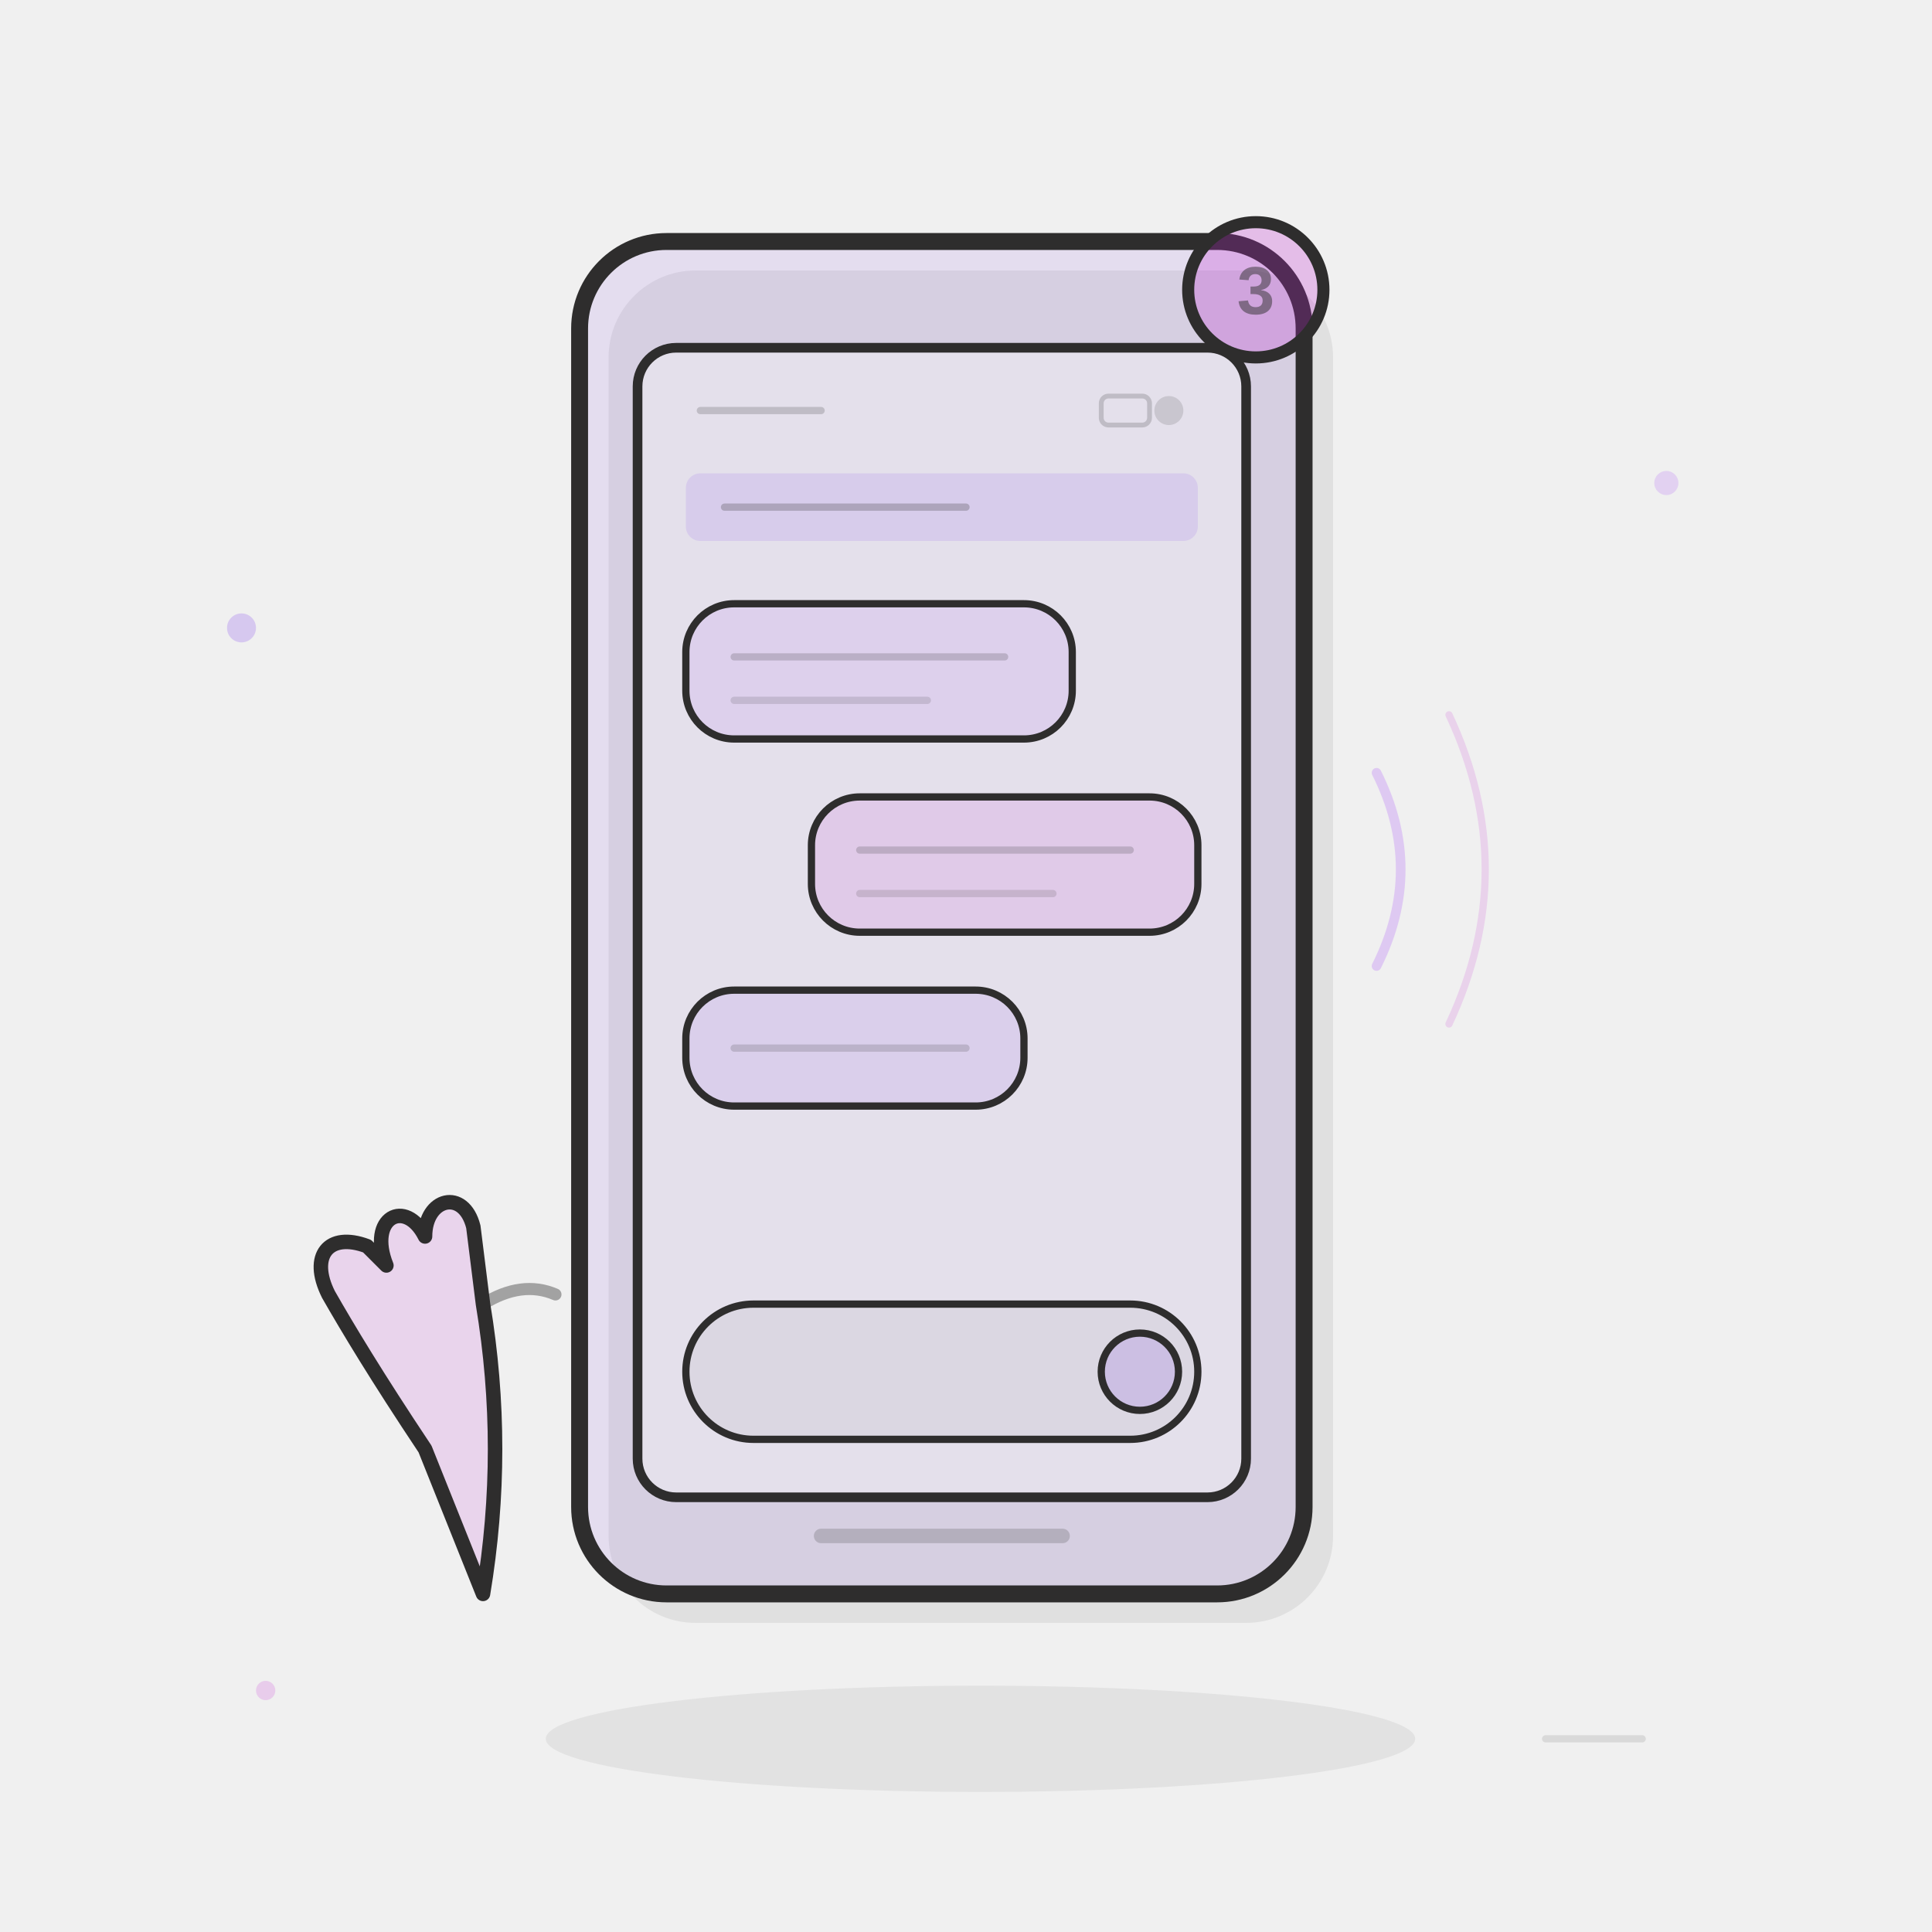
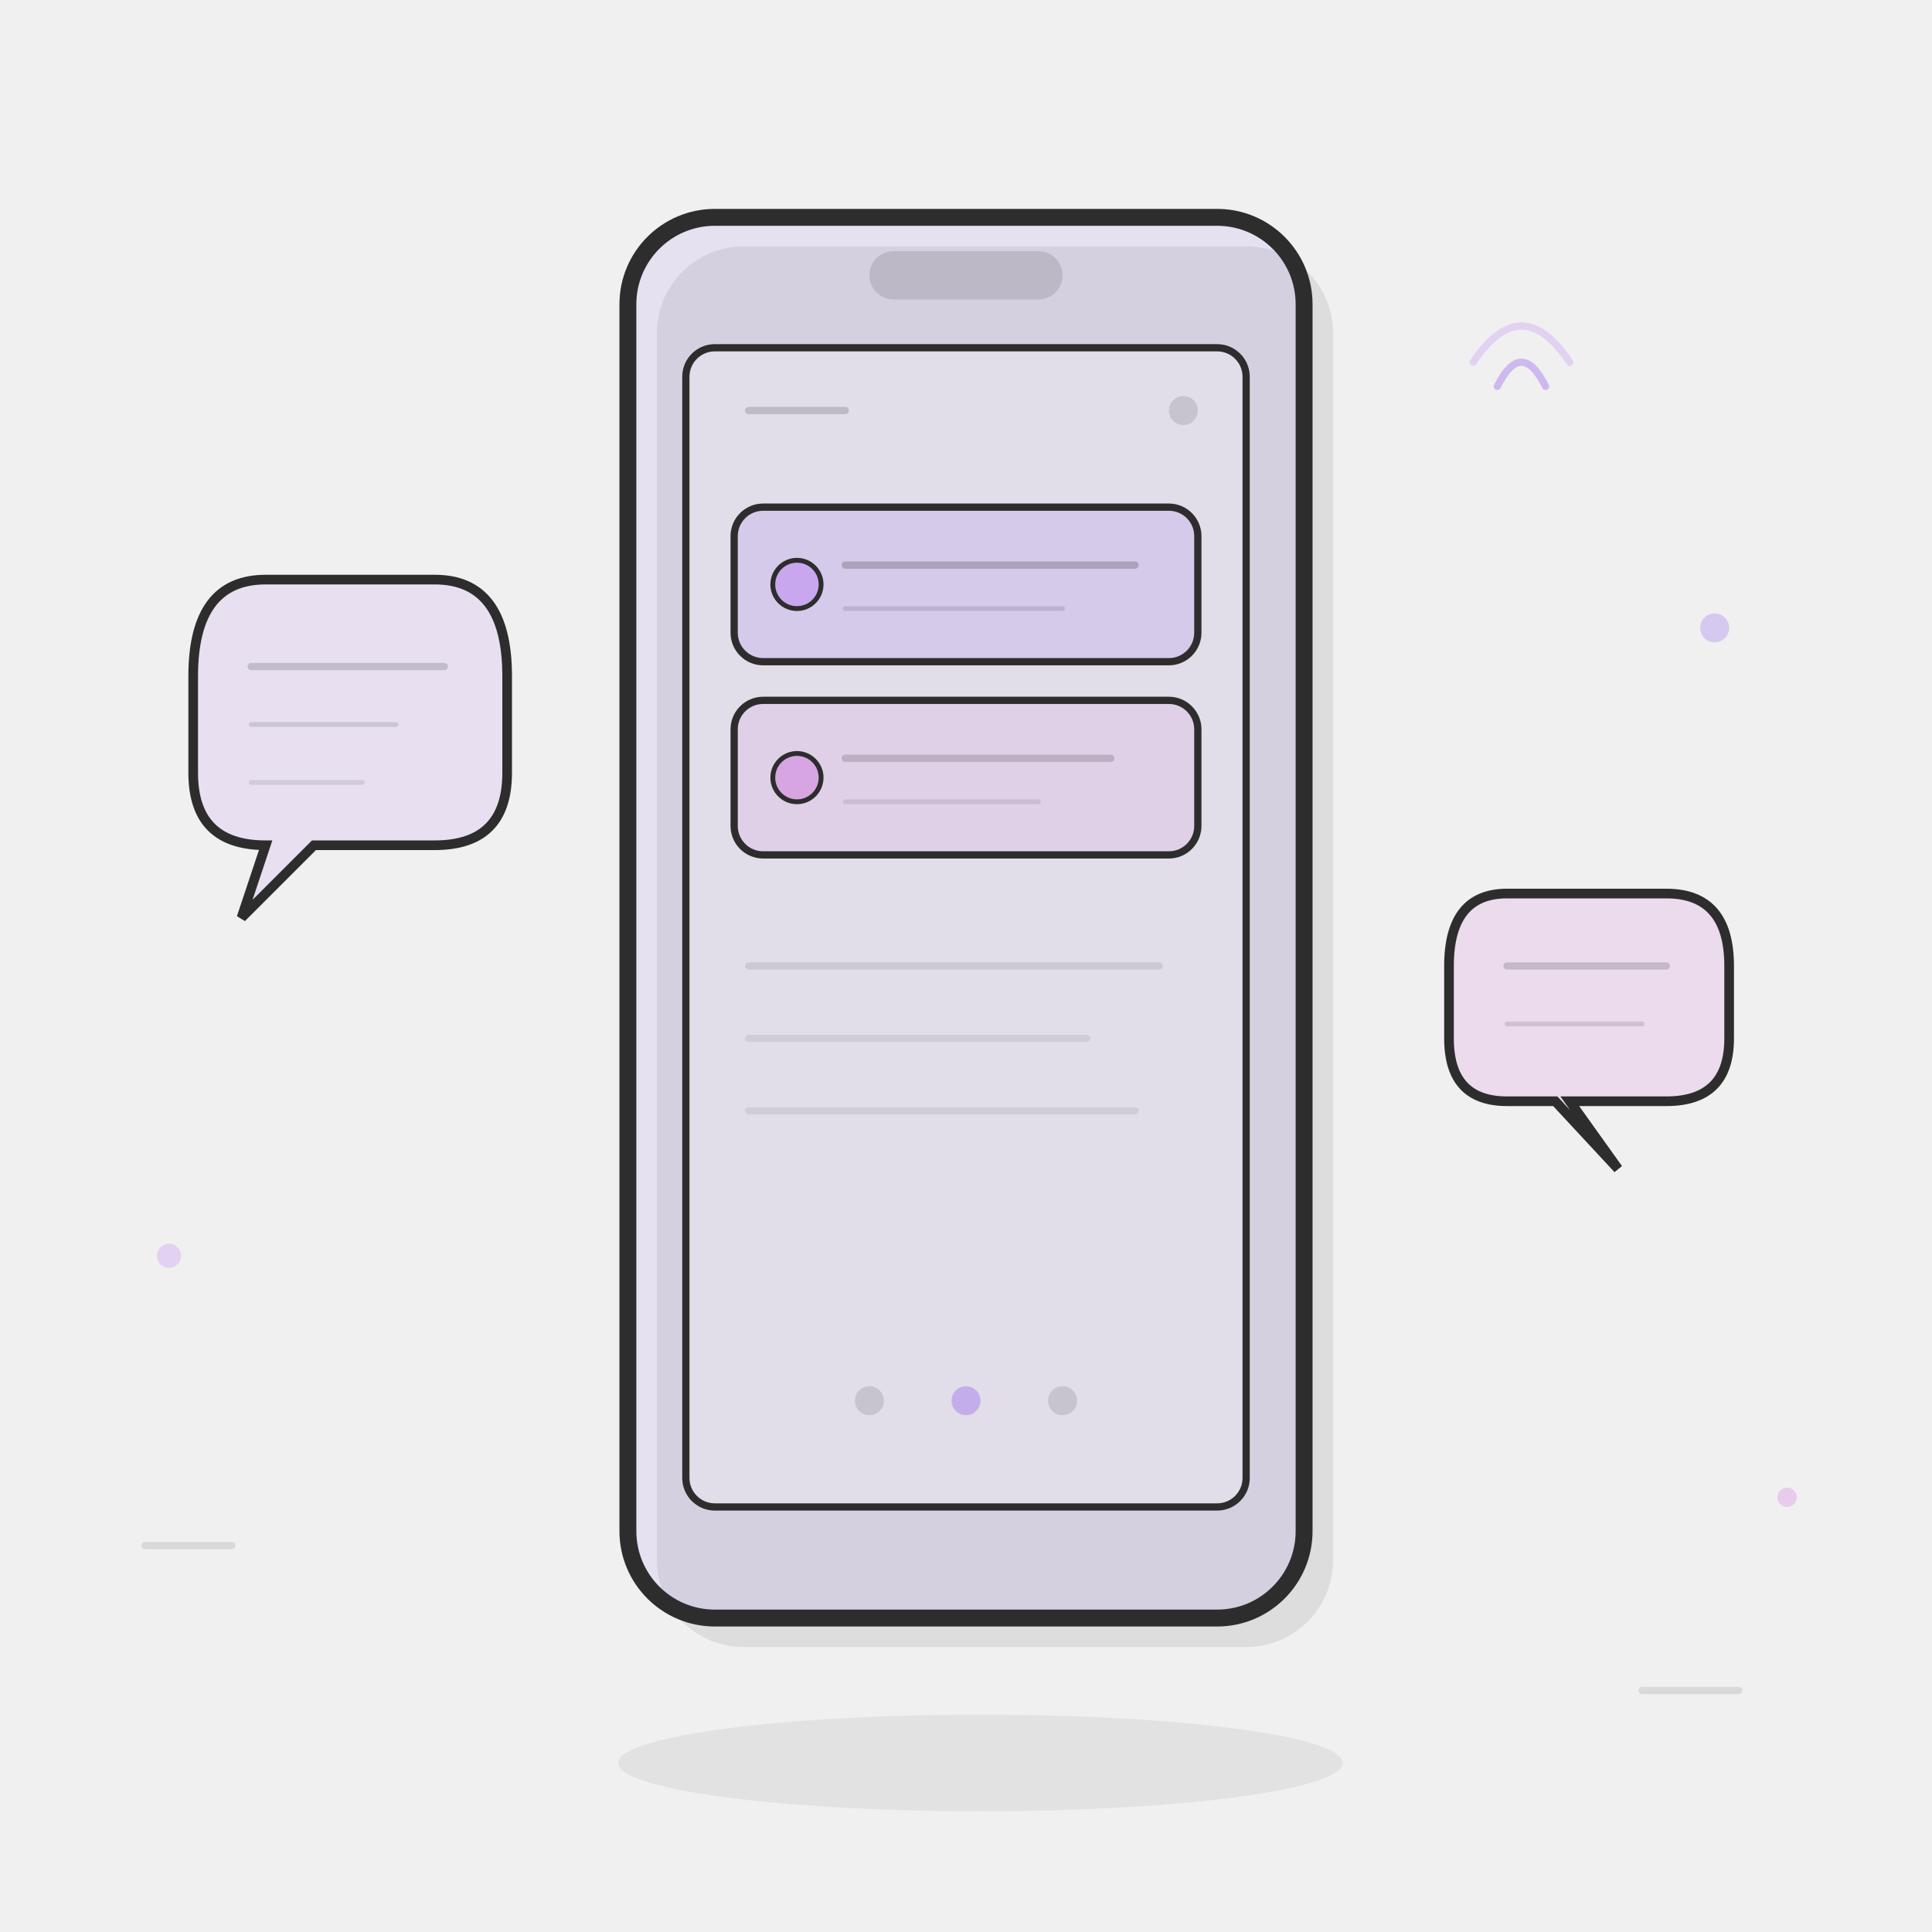
<svg xmlns="http://www.w3.org/2000/svg" viewBox="0 0 400 400" fill="none">
-   <ellipse cx="203" cy="360" rx="90" ry="11" fill="#000" opacity="0.06" />
-   <rect x="123" y="53" width="150" height="280" rx="18" fill="#000" opacity="0.07" transform="translate(3,3)" />
-   <rect x="120" y="50" width="150" height="280" rx="18" stroke="#2E2D2D" stroke-width="3.5" fill="#7C3AED" fill-opacity="0.10" />
-   <rect x="132" y="72" width="126" height="238" rx="8" stroke="#2E2D2D" stroke-width="2" fill="white" fill-opacity="0.35" />
-   <line x1="145" y1="85" x2="170" y2="85" stroke="#2E2D2D" stroke-width="1.5" stroke-linecap="round" opacity="0.2" />
-   <circle cx="242" cy="85" r="3" fill="#2E2D2D" opacity="0.15" />
-   <rect x="228" y="82" width="10" height="6" rx="1.5" stroke="#2E2D2D" stroke-width="1" opacity="0.2" />
-   <rect x="142" y="98" width="106" height="14" rx="3" fill="#7C3AED" fill-opacity="0.12" />
-   <line x1="150" y1="105" x2="200" y2="105" stroke="#2E2D2D" stroke-width="1.5" stroke-linecap="round" opacity="0.25" />
-   <rect x="142" y="125" width="80" height="28" rx="10" fill="#A855F7" fill-opacity="0.12" stroke="#2E2D2D" stroke-width="1.5" />
-   <line x1="152" y1="136" x2="208" y2="136" stroke="#2E2D2D" stroke-width="1.5" stroke-linecap="round" opacity="0.2" />
-   <line x1="152" y1="145" x2="192" y2="145" stroke="#2E2D2D" stroke-width="1.5" stroke-linecap="round" opacity="0.15" />
-   <rect x="168" y="165" width="80" height="28" rx="10" fill="#C026D3" fill-opacity="0.12" stroke="#2E2D2D" stroke-width="1.5" />
-   <line x1="178" y1="176" x2="234" y2="176" stroke="#2E2D2D" stroke-width="1.5" stroke-linecap="round" opacity="0.2" />
-   <line x1="178" y1="185" x2="218" y2="185" stroke="#2E2D2D" stroke-width="1.5" stroke-linecap="round" opacity="0.15" />
-   <rect x="142" y="205" width="70" height="24" rx="10" fill="#7C3AED" fill-opacity="0.10" stroke="#2E2D2D" stroke-width="1.5" />
-   <line x1="152" y1="217" x2="200" y2="217" stroke="#2E2D2D" stroke-width="1.5" stroke-linecap="round" opacity="0.18" />
-   <rect x="142" y="270" width="106" height="28" rx="14" stroke="#2E2D2D" stroke-width="1.5" fill="#2E2D2D" fill-opacity="0.05" />
-   <circle cx="236" cy="284" r="8" fill="#7C3AED" fill-opacity="0.15" stroke="#2E2D2D" stroke-width="1.5" />
-   <line x1="170" y1="318" x2="220" y2="318" stroke="#2E2D2D" stroke-width="3" stroke-linecap="round" opacity="0.2" />
-   <circle cx="260" cy="60" r="14" fill="#C026D3" fill-opacity="0.25" stroke="#2E2D2D" stroke-width="2.5" />
-   <text x="260" y="65" text-anchor="middle" font-family="Arial, sans-serif" font-size="14" font-weight="bold" fill="#2E2D2D" opacity="0.5">3</text>
-   <path d="M88,300 C78,285 72,275 68,268 C64,260 68,255 76,258 L80,262 C76,252 84,248 88,256 C88,248 96,246 98,254 L100,270 Q105,300 100,330 Z" stroke="#2E2D2D" stroke-width="3" fill="#C026D3" fill-opacity="0.14" stroke-linejoin="round" />
-   <path d="M100 270 Q108 265 115 268" stroke="#2E2D2D" stroke-width="2.5" fill="none" stroke-linecap="round" opacity="0.4" />
-   <path d="M285 160 Q295 180 285 200" stroke="#A855F7" stroke-width="2" fill="none" stroke-linecap="round" opacity="0.25" />
-   <path d="M300 148 Q315 180 300 212" stroke="#C026D3" stroke-width="1.5" fill="none" stroke-linecap="round" opacity="0.15" />
-   <circle cx="50" cy="130" r="3" fill="#7C3AED" opacity="0.22" />
-   <circle cx="345" cy="100" r="2.5" fill="#A855F7" opacity="0.2" />
-   <circle cx="55" cy="350" r="2" fill="#C026D3" opacity="0.18" />
-   <line x1="320" y1="360" x2="340" y2="360" stroke="#2E2D2D" stroke-width="1.5" stroke-linecap="round" opacity="0.12" />
+   <ellipse cx="203" cy="365" rx="75" ry="10" fill="#000" opacity="0.06" />
+   <rect x="133" y="48" width="140" height="290" rx="18" fill="#000" opacity="0.08" transform="translate(3,3)" />
+   <rect x="130" y="45" width="140" height="290" rx="18" stroke="#2E2D2D" stroke-width="3.5" fill="#7C3AED" fill-opacity="0.08" />
+   <rect x="142" y="72" width="116" height="240" rx="6" fill="white" fill-opacity="0.3" stroke="#2E2D2D" stroke-width="1.5" />
+   <line x1="155" y1="85" x2="175" y2="85" stroke="#2E2D2D" stroke-width="1.5" opacity="0.2" stroke-linecap="round" />
+   <circle cx="245" cy="85" r="3" fill="#2E2D2D" opacity="0.15" />
+   <rect x="180" y="52" width="40" height="10" rx="5" fill="#2E2D2D" opacity="0.15" />
+   <rect x="152" y="105" width="96" height="32" rx="6" fill="#7C3AED" fill-opacity="0.12" stroke="#2E2D2D" stroke-width="1.5" />
+   <circle cx="165" cy="121" r="5" fill="#A855F7" fill-opacity="0.3" stroke="#2E2D2D" stroke-width="1" />
+   <line x1="175" y1="117" x2="235" y2="117" stroke="#2E2D2D" stroke-width="1.5" opacity="0.25" stroke-linecap="round" />
+   <line x1="175" y1="126" x2="220" y2="126" stroke="#2E2D2D" stroke-width="1" opacity="0.15" stroke-linecap="round" />
+   <rect x="152" y="145" width="96" height="32" rx="6" fill="#C026D3" fill-opacity="0.08" stroke="#2E2D2D" stroke-width="1.5" />
+   <circle cx="165" cy="161" r="5" fill="#C026D3" fill-opacity="0.25" stroke="#2E2D2D" stroke-width="1" />
+   <line x1="175" y1="157" x2="230" y2="157" stroke="#2E2D2D" stroke-width="1.5" opacity="0.2" stroke-linecap="round" />
+   <line x1="175" y1="166" x2="215" y2="166" stroke="#2E2D2D" stroke-width="1" opacity="0.12" stroke-linecap="round" />
+   <line x1="155" y1="200" x2="240" y2="200" stroke="#2E2D2D" stroke-width="1.5" opacity="0.12" stroke-linecap="round" />
+   <line x1="155" y1="215" x2="225" y2="215" stroke="#2E2D2D" stroke-width="1.5" opacity="0.10" stroke-linecap="round" />
+   <line x1="155" y1="230" x2="235" y2="230" stroke="#2E2D2D" stroke-width="1.5" opacity="0.10" stroke-linecap="round" />
+   <circle cx="180" cy="290" r="3" fill="#2E2D2D" opacity="0.15" />
+   <circle cx="200" cy="290" r="3" fill="#7C3AED" opacity="0.3" />
+   <circle cx="220" cy="290" r="3" fill="#2E2D2D" opacity="0.15" />
+   <path d="M40 140 Q40 120 55 120 L90 120 Q105 120 105 140 L105 160 Q105 175 90 175 L65 175 L50 190 L55 175 L55 175 Q40 175 40 160 Z" stroke="#2E2D2D" stroke-width="2" fill="#A855F7" fill-opacity="0.10" />
+   <line x1="52" y1="138" x2="92" y2="138" stroke="#2E2D2D" stroke-width="1.5" opacity="0.2" stroke-linecap="round" />
+   <line x1="52" y1="150" x2="82" y2="150" stroke="#2E2D2D" stroke-width="1" opacity="0.15" stroke-linecap="round" />
+   <line x1="52" y1="162" x2="75" y2="162" stroke="#2E2D2D" stroke-width="1" opacity="0.12" stroke-linecap="round" />
+   <path d="M300 200 Q300 185 312 185 L345 185 Q358 185 358 200 L358 215 Q358 228 345 228 L325 228 L335 242 L322 228 L312 228 Q300 228 300 215 Z" stroke="#2E2D2D" stroke-width="2" fill="#C026D3" fill-opacity="0.10" />
+   <line x1="312" y1="200" x2="345" y2="200" stroke="#2E2D2D" stroke-width="1.5" opacity="0.2" stroke-linecap="round" />
+   <line x1="312" y1="212" x2="340" y2="212" stroke="#2E2D2D" stroke-width="1" opacity="0.15" stroke-linecap="round" />
+   <path d="M310 80 Q315 70 320 80" stroke="#7C3AED" stroke-width="1.5" fill="none" opacity="0.3" stroke-linecap="round" />
+   <path d="M305 75 Q315 60 325 75" stroke="#A855F7" stroke-width="1.5" fill="none" opacity="0.2" stroke-linecap="round" />
+   <circle cx="355" cy="130" r="3" fill="#7C3AED" opacity="0.22" />
+   <circle cx="35" cy="260" r="2.5" fill="#A855F7" opacity="0.2" />
+   <circle cx="370" cy="310" r="2" fill="#C026D3" opacity="0.18" />
+   <line x1="340" y1="350" x2="360" y2="350" stroke="#2E2D2D" stroke-width="1.5" stroke-linecap="round" opacity="0.12" />
+   <line x1="30" y1="320" x2="48" y2="320" stroke="#2E2D2D" stroke-width="1.5" stroke-linecap="round" opacity="0.12" />
</svg>
